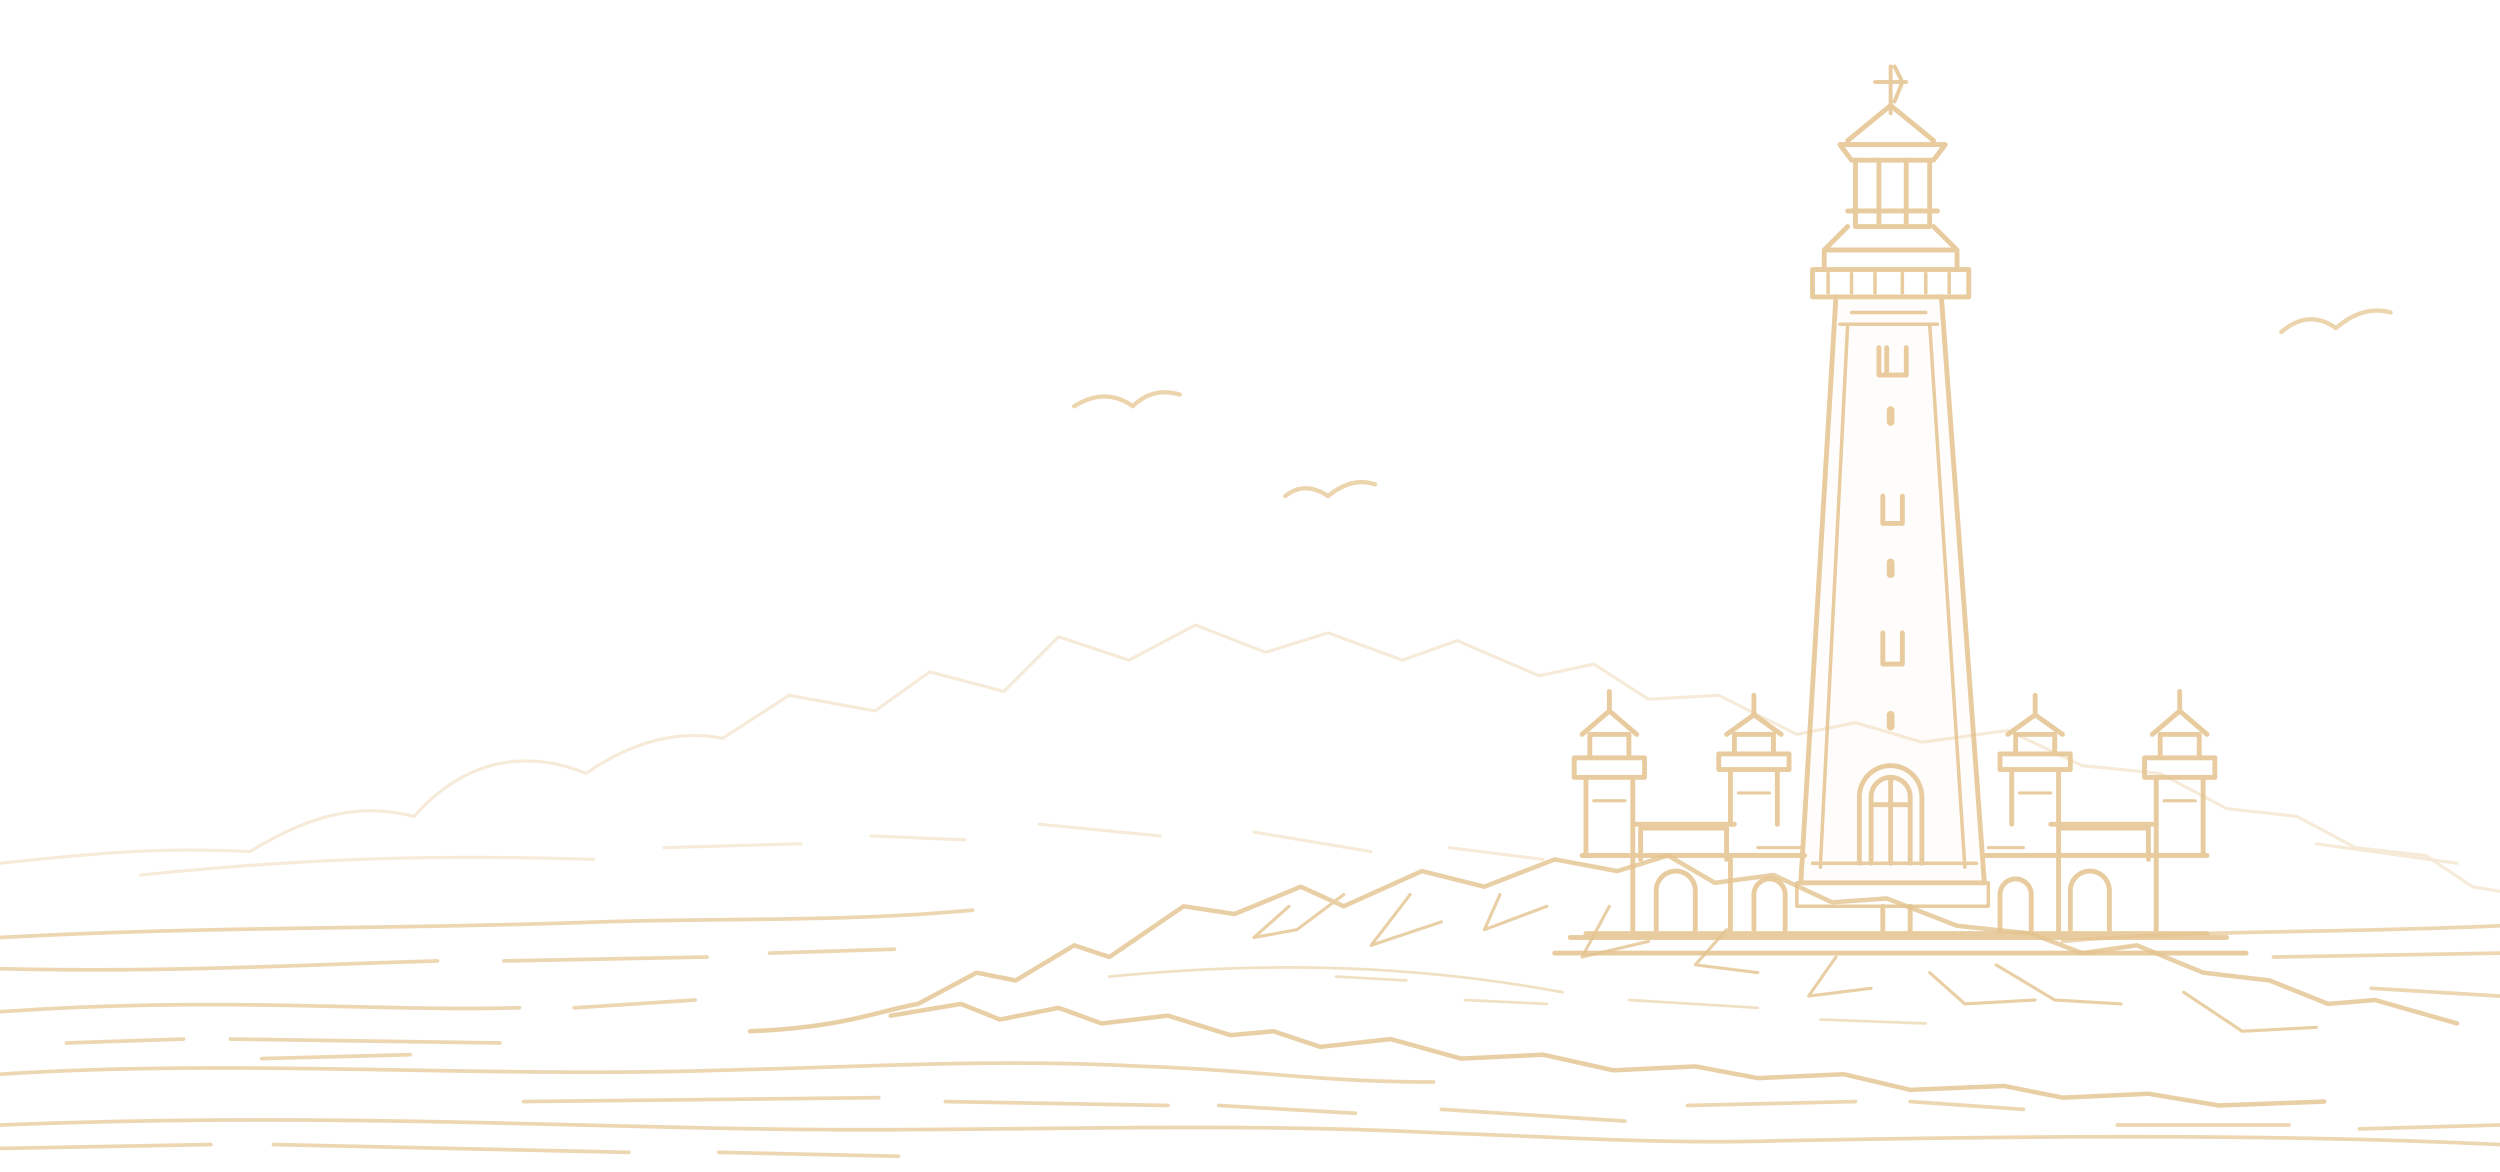
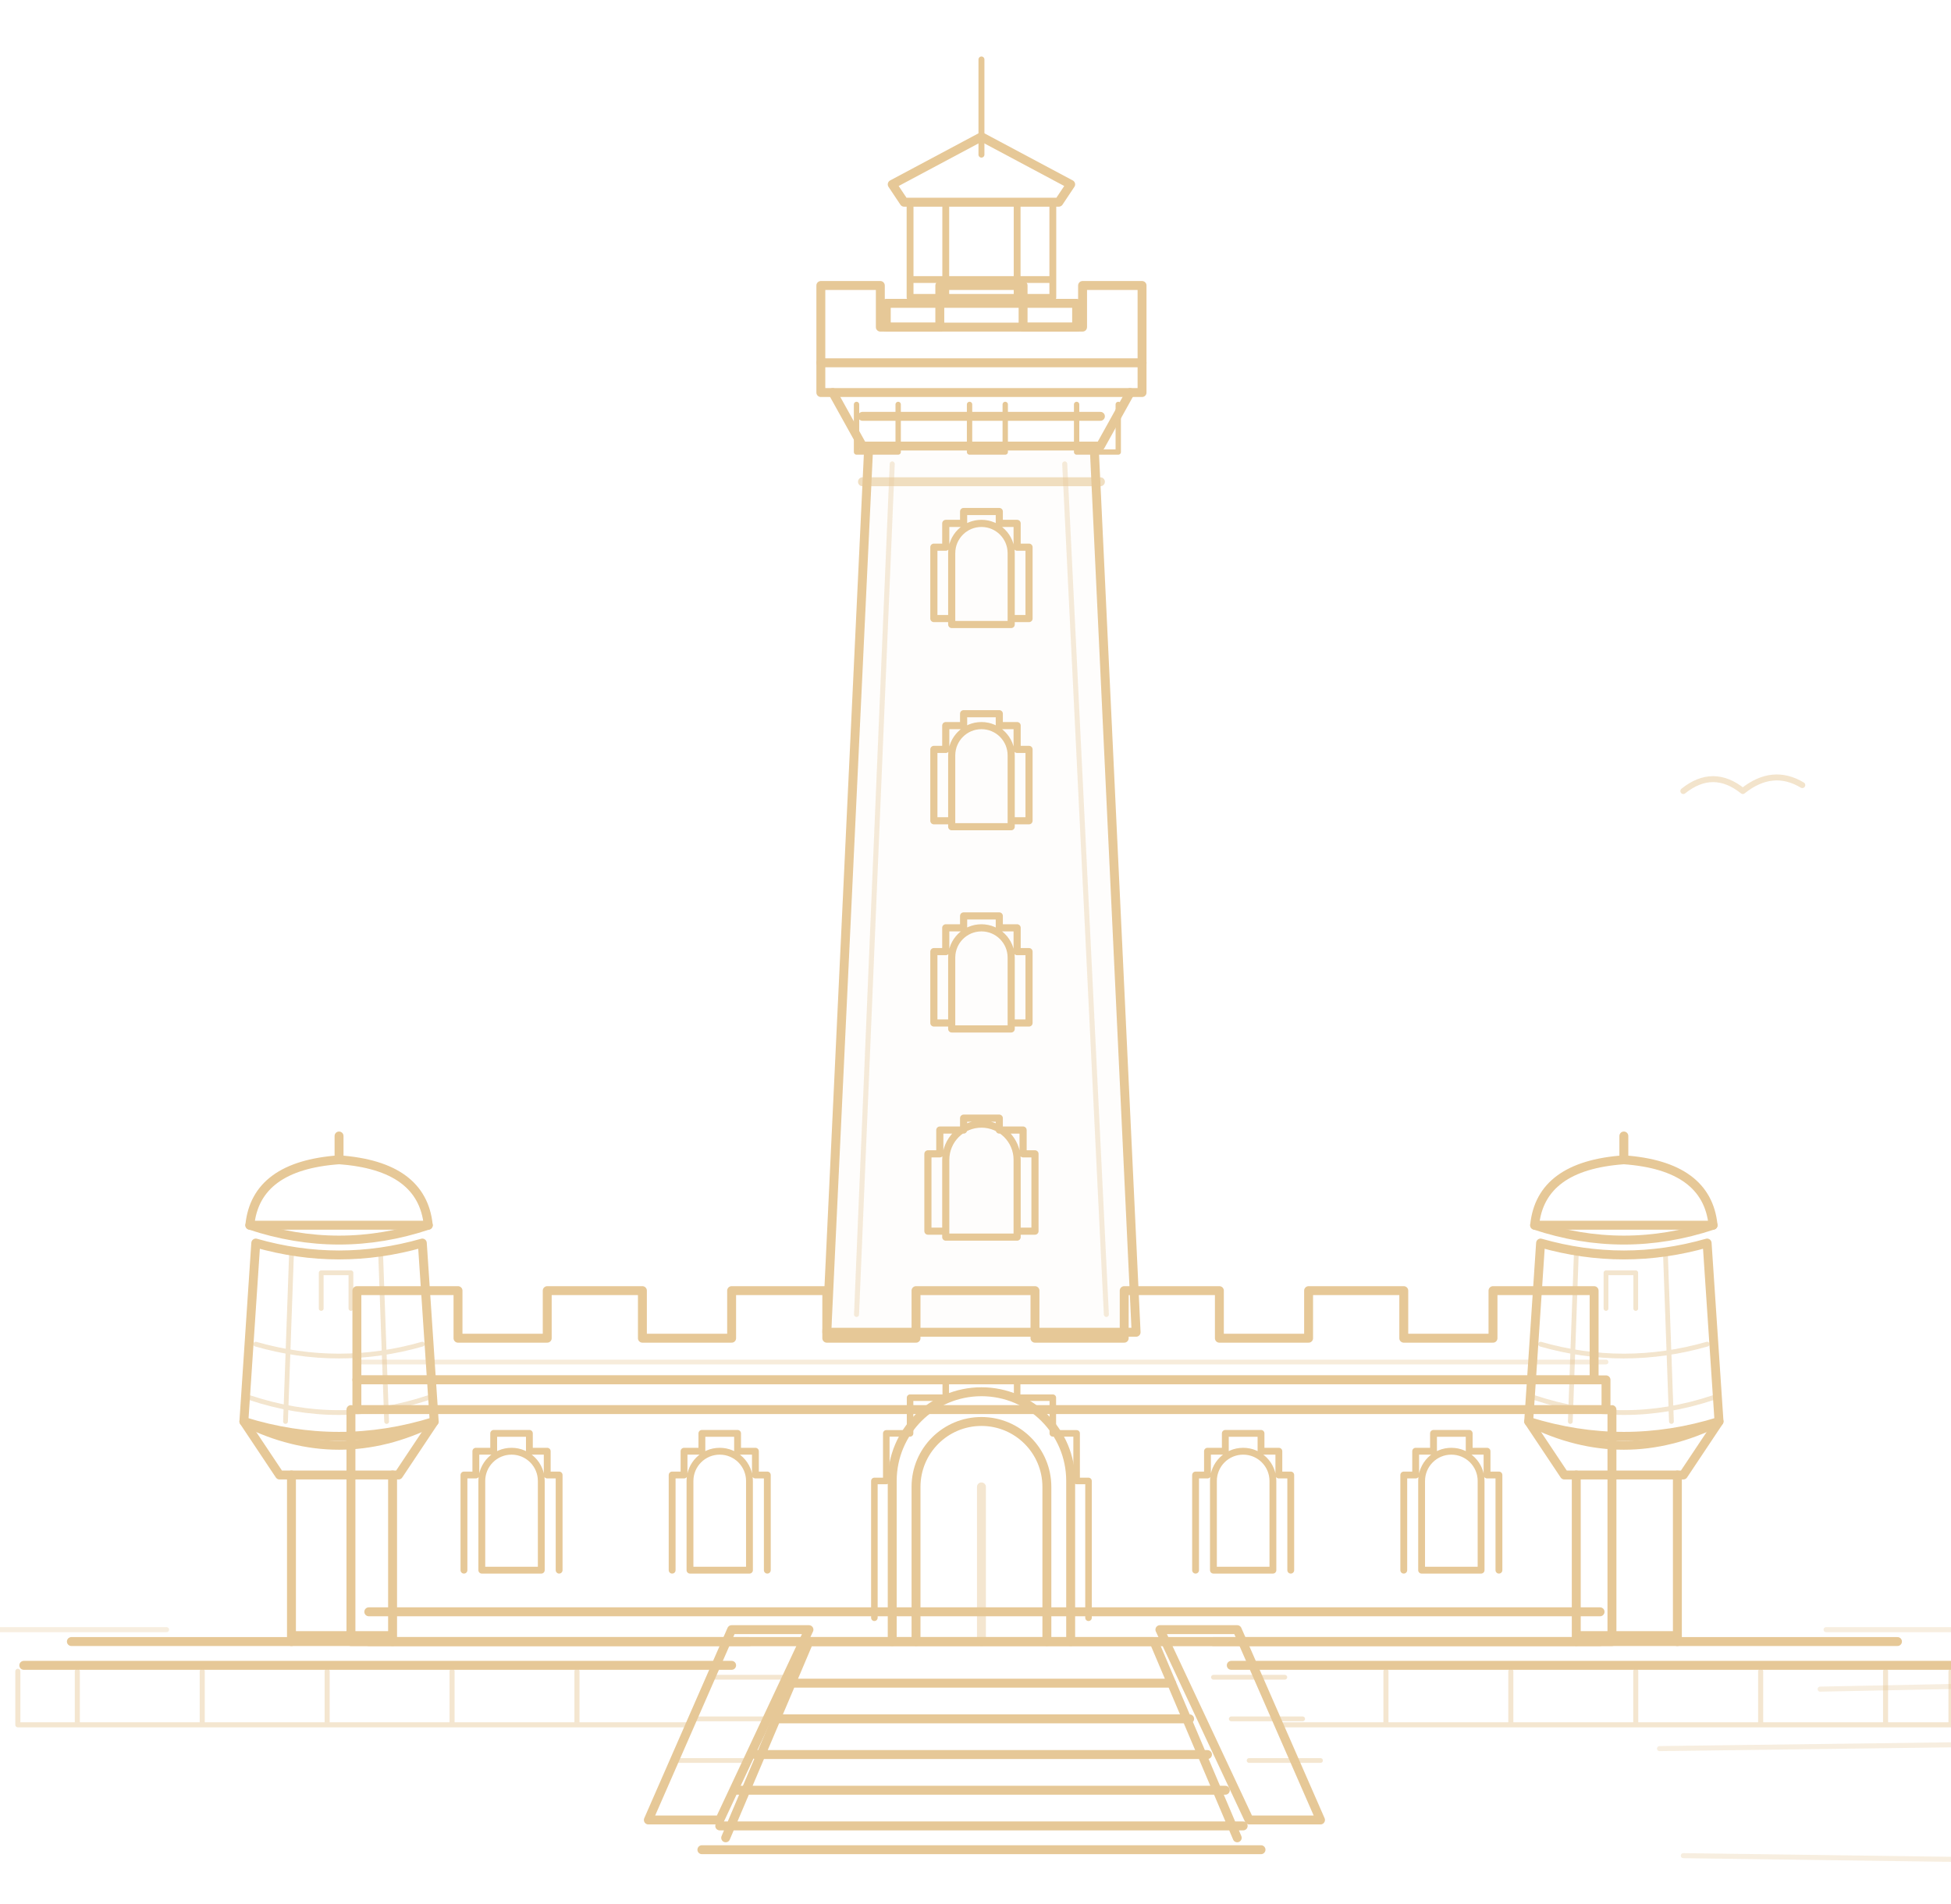
- <svg xmlns="http://www.w3.org/2000/svg" viewBox="0 0 640 300" fill="none" stroke="#E4C38E" stroke-width="1.25" stroke-linecap="round" stroke-linejoin="round" aria-hidden="true">
-   <g opacity=".35" stroke-width=".8">
-     <path d="M0 221c28-3 42-4 64-3 18-11 30-12 42-9 15-17 32-16 44-11 13-9 25-11 35-9l17-11 22 4 14-10 19 5 14-14 18 6 17-9 18 7 16-5 19 7 14-5 21 9 14-3 14 9 18-1 20 10 15-3 17 5 22-3 19 9 20 2 17 9 18 2 15 8 18 2 12 8 23 4" />
-     <path d="M36 224c49-5 83-5 116-4m18-3 35-1m18-2 24 1m19-4 31 3m24-1 30 5m20-1 24 3m198-4 36 5m17-1 23 4" />
+ <svg xmlns="http://www.w3.org/2000/svg" viewBox="284 0 328 320" fill="none" stroke="#E4C38E" stroke-width="1.5" stroke-linecap="round" stroke-linejoin="round" role="img" aria-labelledby="faro-title faro-desc">
+   <g opacity=".28" stroke-width=".85">
+     <path d="M0 274h120m22 0h63m15 0h92m279 0h49" />
+     <path d="M0 285c47-3 89 1 133-1s92-2 139 0m318 0 50-1" />
+     <path d="M14 294h77m16 0h44m24-2 54 1m-210 10 113-1m19 1 42 1m370-10 77-1" />
+     <path d="M0 313c65-3 119-1 178 0m22 1h77m290-2 73 1" />
  </g>
-   <g opacity=".72" stroke-width="1.1">
-     <path d="M275 104q8-5 15 0 5-5 12-3M329 127q5-4 11 0 6-5 12-3M584 85q7-6 14-1 7-6 14-4" />
+   <g opacity=".45" stroke-width="1">
+     <path d="M158 191q7-5 14 0 7-5 14-1M233 222q5-4 10 0 5-4 10-1M567 133q5-4 10 0 5-4 10-1" />
  </g>
-   <g opacity=".85">
-     <path d="M484 17v12m-4-8h8m-3-4 2 4-2 5" stroke-width="1" />
-     <path d="m473 36 11-9 11 9m-24 1h27l-3 4h-21Z" />
-     <path d="M475 41v17h19V41m-13 0v17m7-17v17m-15-4h23" />
-     <path d="m473 58-6 6h34l-6-6m-28 6v5h34v-5M464 69h40v7h-40Z" />
-     <path d="M468 70v5m6-5v5m6-5v5m7-5v5m6-5v5m6-5v5" stroke-width=".9" />
-     <path d="m470 76-9 150h47L497 76" fill="#E4C38E" fill-opacity=".035" />
-     <path d="M474 80h19m-22 3h25m-23 0-7 139m28-139 9 139m-39-1h42M460 226h49v6h-49Z" stroke-width=".9" />
-     <path d="M481 89v7h7v-7m-5 0v7m-1 31v7h5v-7m-5 35v8h5v-8" />
-     <path d="M484 105v3m0 36v3m0 36v3" stroke-width="2" />
-     <path d="M476 221v-17a8 8 0 0 1 16 0v17m-13 0v-17a5 5 0 0 1 10 0v17m-10-15h10m-5-7v22" />
-     <path d="M405 219h57m46 0h57M406 239h159M418 219v20m25-20v20m84-20v20m25-20v20" />
-     <path d="M420 220v-8h22v8m85 0v-8h23v8M418 211h26m81 0h27" />
-     <path d="M424 238v-10a5 5 0 0 1 10 0v10m96 0v-10a5 5 0 0 1 10 0v10M449 238v-9a4 4 0 0 1 8 0v9m55 0v-9a4 4 0 0 1 8 0v9" />
-     <path d="M406 219v-20h12v20m-15-20h18v-5h-18Zm4-5v-6h10v6m-12-6 7-6 7 6m-7-6v-5" />
-     <path d="M552 219v-20h12v20m-15-20h18v-5h-18Zm4-5v-6h10v6m-12-6 7-6 7 6m-7-6v-5" />
-     <path d="M443 211v-14h12v14m-15-14h18v-4h-18Zm4-4v-5h10v5m-12-5 7-5 7 5m-7-5v-5" />
-     <path d="M515 211v-14h12v14m-15-14h18v-4h-18Zm4-4v-5h10v5m-12-5 7-5 7 5m-7-5v-5" />
-     <path d="M408 205h8m138 0h8m-117-2h8m64 0h8m-75 14h11m48 0h9" stroke-width=".8" />
-     <path d="M402 240h168m-172 4h177m-93-12v8m7-8v8" />
-   </g>
-   <g opacity=".8" stroke-width="1.15">
-     <path d="M192 264c24-1 32-5 43-7l15-8 10 2 15-9 9 3 19-13 13 2 17-7 11 5 20-9 16 4 18-7 16 3 13-4 12 7 15-2 15 7 14-1 18 7 19 2 13 5 14-2 17 7 17 2 15 6 12-1 21 6" />
-     <path d="m330 232-9 8 11-2 12-9m17 0-10 13 18-6m15-7-4 9 16-6m16 0-7 13 17-4m20-3-8 9 16 2m20-4-7 10 16-2m15-4 9 8 18-1m-10-9 15 9 17 1m16-3 15 10 19-1" stroke-width=".8" />
-     <path d="m228 260 18-3 10 4 15-3 11 4 17-2 16 5 11-1 12 4 18-2 18 5 21-1 18 4 21-1 16 3 22-1 17 4 24-1 15 3 22-1 18 3 27-1" />
-     <path d="M284 250c41-4 78-3 116 4m17 2 33 2m16 3 27 1m-151-12 18 1m15 5 21 1" stroke-width=".7" opacity=".65" />
-   </g>
-   <g opacity=".68" stroke-width=".95">
-     <path d="M0 240c56-3 98-2 154-4 32-1 63 0 95-3M0 248c44 1 76-1 112-2m17 0 52-1m16-1 32-1M0 259c57-4 95 0 133-1m14 0 31-2m-161 11 30-1m12 0 69 1" />
-     <path d="M0 275c61-4 124 1 184-1 42-1 70-3 109-1 29 1 45 4 74 4m-233 5 91-1m17 1 57 1m13 0 35 2m22-1 47 3" />
-     <path d="M0 288c76-3 133 0 194 1 58 1 116-2 174 1 31 1 57 3 89 2 54-1 120-2 183 1M0 294l54-1m16 0 91 2m23 0 46 1m312-8h44m18 1 36-1" />
-     <path d="M528 241c33-3 66-2 112-4m-58 8 58-1m-33 9 33 2M432 283l43-1m14 0 29 2m-451-13 38-1" />
+   <g opacity=".92">
+     <path d="M449 10v16" stroke-width="1" />
+     <path d="m434 31 15-8 15 8-2 3h-26Z" />
+     <path d="M437 34v16h24V34m-18 0v16m12-16v16m-18-3h24" stroke-width="1.15" />
+     <path d="M433 51h32v4h-32Z" />
+     <path d="M422 55v-7h10v7h10v-7h14v7h10v-7h10v18h-54Z" />
+     <path d="M422 61h54M424 66l5 9h40l5-9M429 70h40" />
+     <path d="M428 68v8h7v-8m12 0v8h6v-8m12 0v8h7v-8" stroke-width=".9" />
+     <path d="m430 76-7 148h52l-7-148" fill="#E4C38E" fill-opacity=".025" />
+     <path d="m434 78-6 143m35-143 7 143" opacity=".35" stroke-width=".85" />
+     <path d="M429 81h40" opacity=".6" />
+     <g stroke-width="1.2">
+       <path d="M444 105V93a5 5 0 0 1 10 0v12Zm-3-1V92h2v-4h3v-2h6v2h3v4h2v12h-3m-10 0h-3" />
+       <path d="M444 139v-12a5 5 0 0 1 10 0v12Zm-3-1v-12h2v-4h3v-2h6v2h3v4h2v12h-3m-10 0h-3" />
+       <path d="M444 173v-12a5 5 0 0 1 10 0v12Zm-3-1v-12h2v-4h3v-2h6v2h3v4h2v12h-3m-10 0h-3" />
+       <path d="M443 208v-13a6 6 0 0 1 12 0v13Zm-3-1v-13h2v-4h4v-2h6v2h4v4h2v13h-3m-12 0h-3" />
+     </g>
+     <path d="M344 232v-15h17v8h15v-8h16v8h15v-8h16v8h15v-8h20v8h15v-8h16v8h15v-8h16v8h15v-8h17v15Z" />
+     <path d="M344 232h210v5H344ZM343 237v39h212v-39" />
+     <path d="M346 271h207m-207 5h207" />
+     <path d="M344 229h210" opacity=".35" stroke-width=".8" />
+     <path d="M434 276v-27a15 15 0 0 1 30 0v27m-26 0v-26a11 11 0 0 1 22 0v26" />
+     <path d="M431 272v-23h2v-8h4v-6h6v-3h12v3h6v6h4v8h2v23" stroke-width="1.1" />
+     <path d="M449 250v26" opacity=".45" />
+     <g stroke-width="1.15">
+       <path d="M365 264v-15a5 5 0 0 1 10 0v15Zm-3 0v-16h2v-4h3v-3h6v3h3v4h2v16" />
+       <path d="M400 264v-15a5 5 0 0 1 10 0v15Zm-3 0v-16h2v-4h3v-3h6v3h3v4h2v16" />
+       <path d="M488 264v-15a5 5 0 0 1 10 0v15Zm-3 0v-16h2v-4h3v-3h6v3h3v4h2v16" />
+       <path d="M523 264v-15a5 5 0 0 1 10 0v15Zm-3 0v-16h2v-4h3v-3h6v3h3v4h2v16" />
+     </g>
+     <g>
+       <path d="M326 206q1-10 15-11 14 1 15 11ZM341 191v4" />
+       <path d="M327 209q14 4 28 0m-29-3q15 5 30 0m-29 3-2 30q16 8 32 0l-2-30" />
+       <path d="M325 239q16 5 32 0l-6 9h-20Z" />
+       <path d="M333 248v28m17-28v28m-17-1h17" />
+       <path d="M338 220v-6h5v6m-16 6q14 4 28 0m-29 9q15 5 30 0m-23-24-1 28m16-28 1 28" opacity=".48" stroke-width=".8" />
+       <path d="M542 206q1-10 15-11 14 1 15 11ZM557 191v4" />
+       <path d="M543 209q14 4 28 0m-29-3q15 5 30 0m-29 3-2 30q16 8 32 0l-2-30" />
+       <path d="M541 239q16 5 32 0l-6 9h-20Z" />
+       <path d="M549 248v28m17-28v28m-17-1h17" />
+       <path d="M554 220v-6h5v6m-16 6q14 4 28 0m-29 9q15 5 30 0m-23-24-1 28m16-28 1 28" opacity=".48" stroke-width=".8" />
+     </g>
+     <path d="M296 276h114m78 0h115M288 280h119m84 0h121" />
+     <path d="m420 276-14 33m72-33 14 33M420 276h58m-61 7h64m-67 6h70m-73 6h76m-79 6h82m-85 6h88m-91 4h94" />
+     <path d="m407 274-14 32h12l15-32Zm72 0 15 32h12l-14-32Z" />
+     <path d="M404 282h12m-15 7h12m-15 7h12m78-14h12m-9 7h12m-9 7h12" opacity=".45" stroke-width=".8" />
+     <path d="M287 281v9h113m99 0h113v-9M297 281v9m21-9v9m21-9v9m21-9v9m21-9v9m136-9v9m21-9v9m21-9v9m21-9v9m21-9v9" opacity=".45" stroke-width=".85" />
  </g>
</svg>
